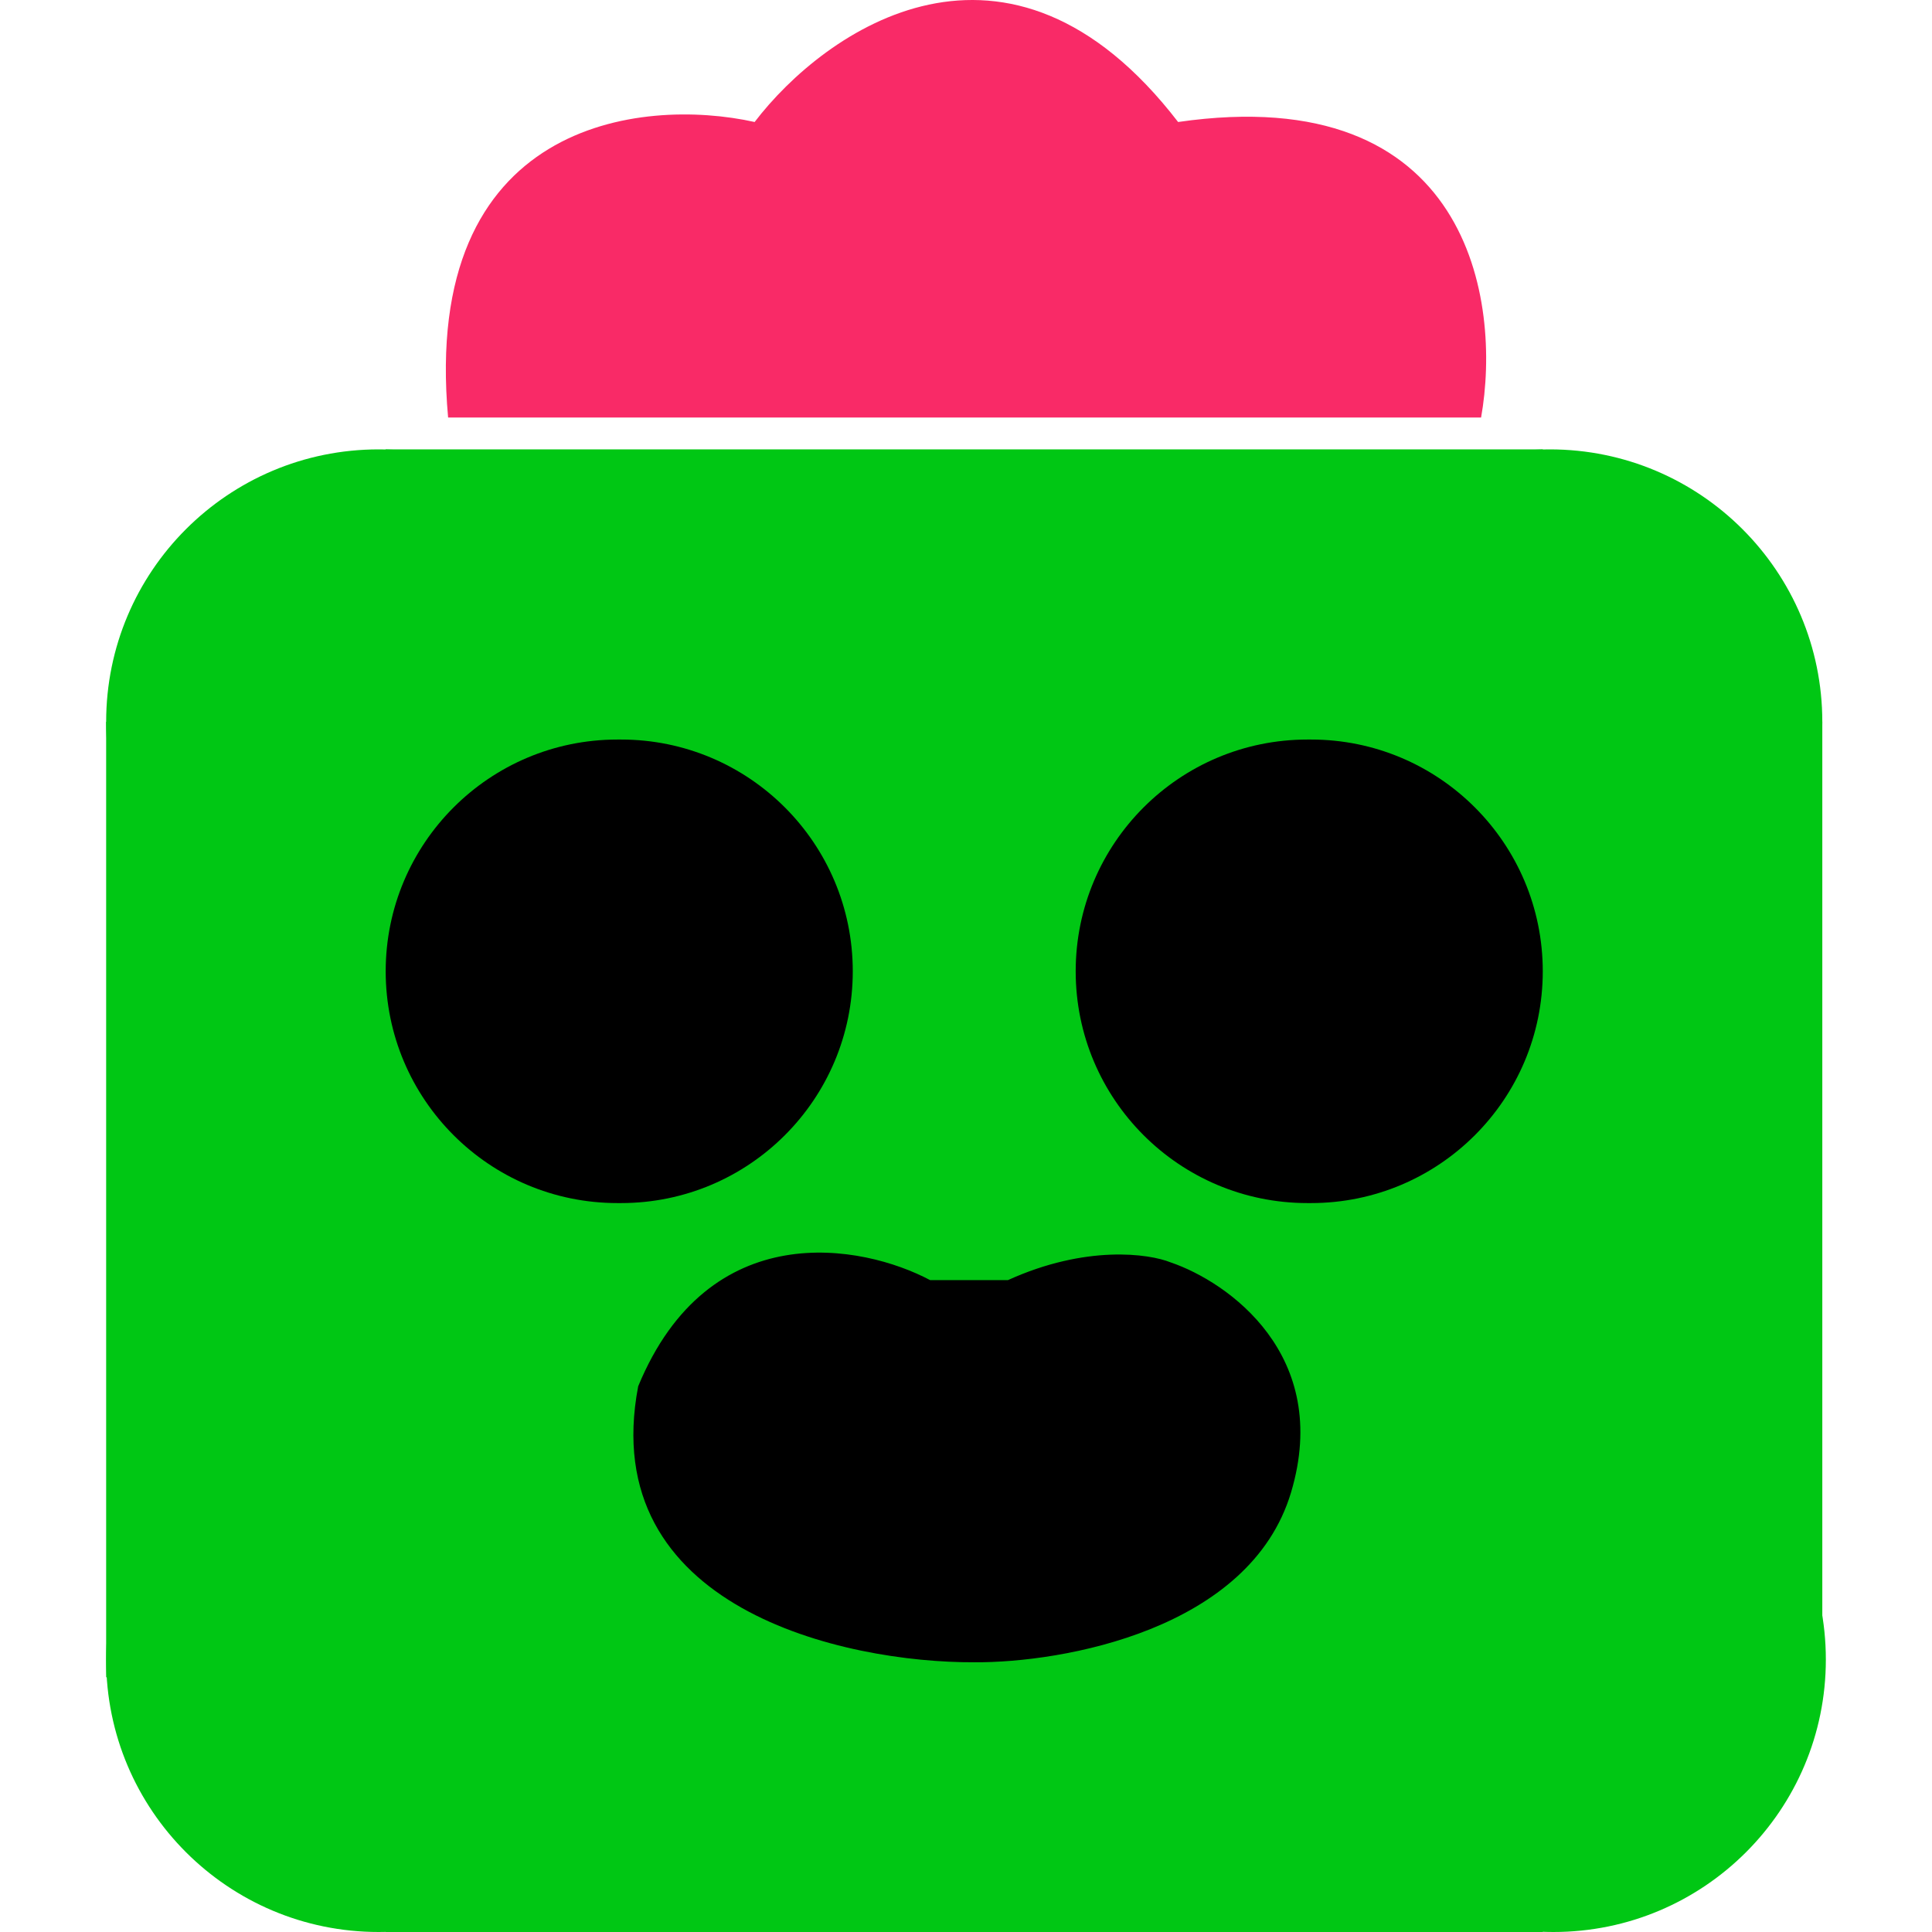
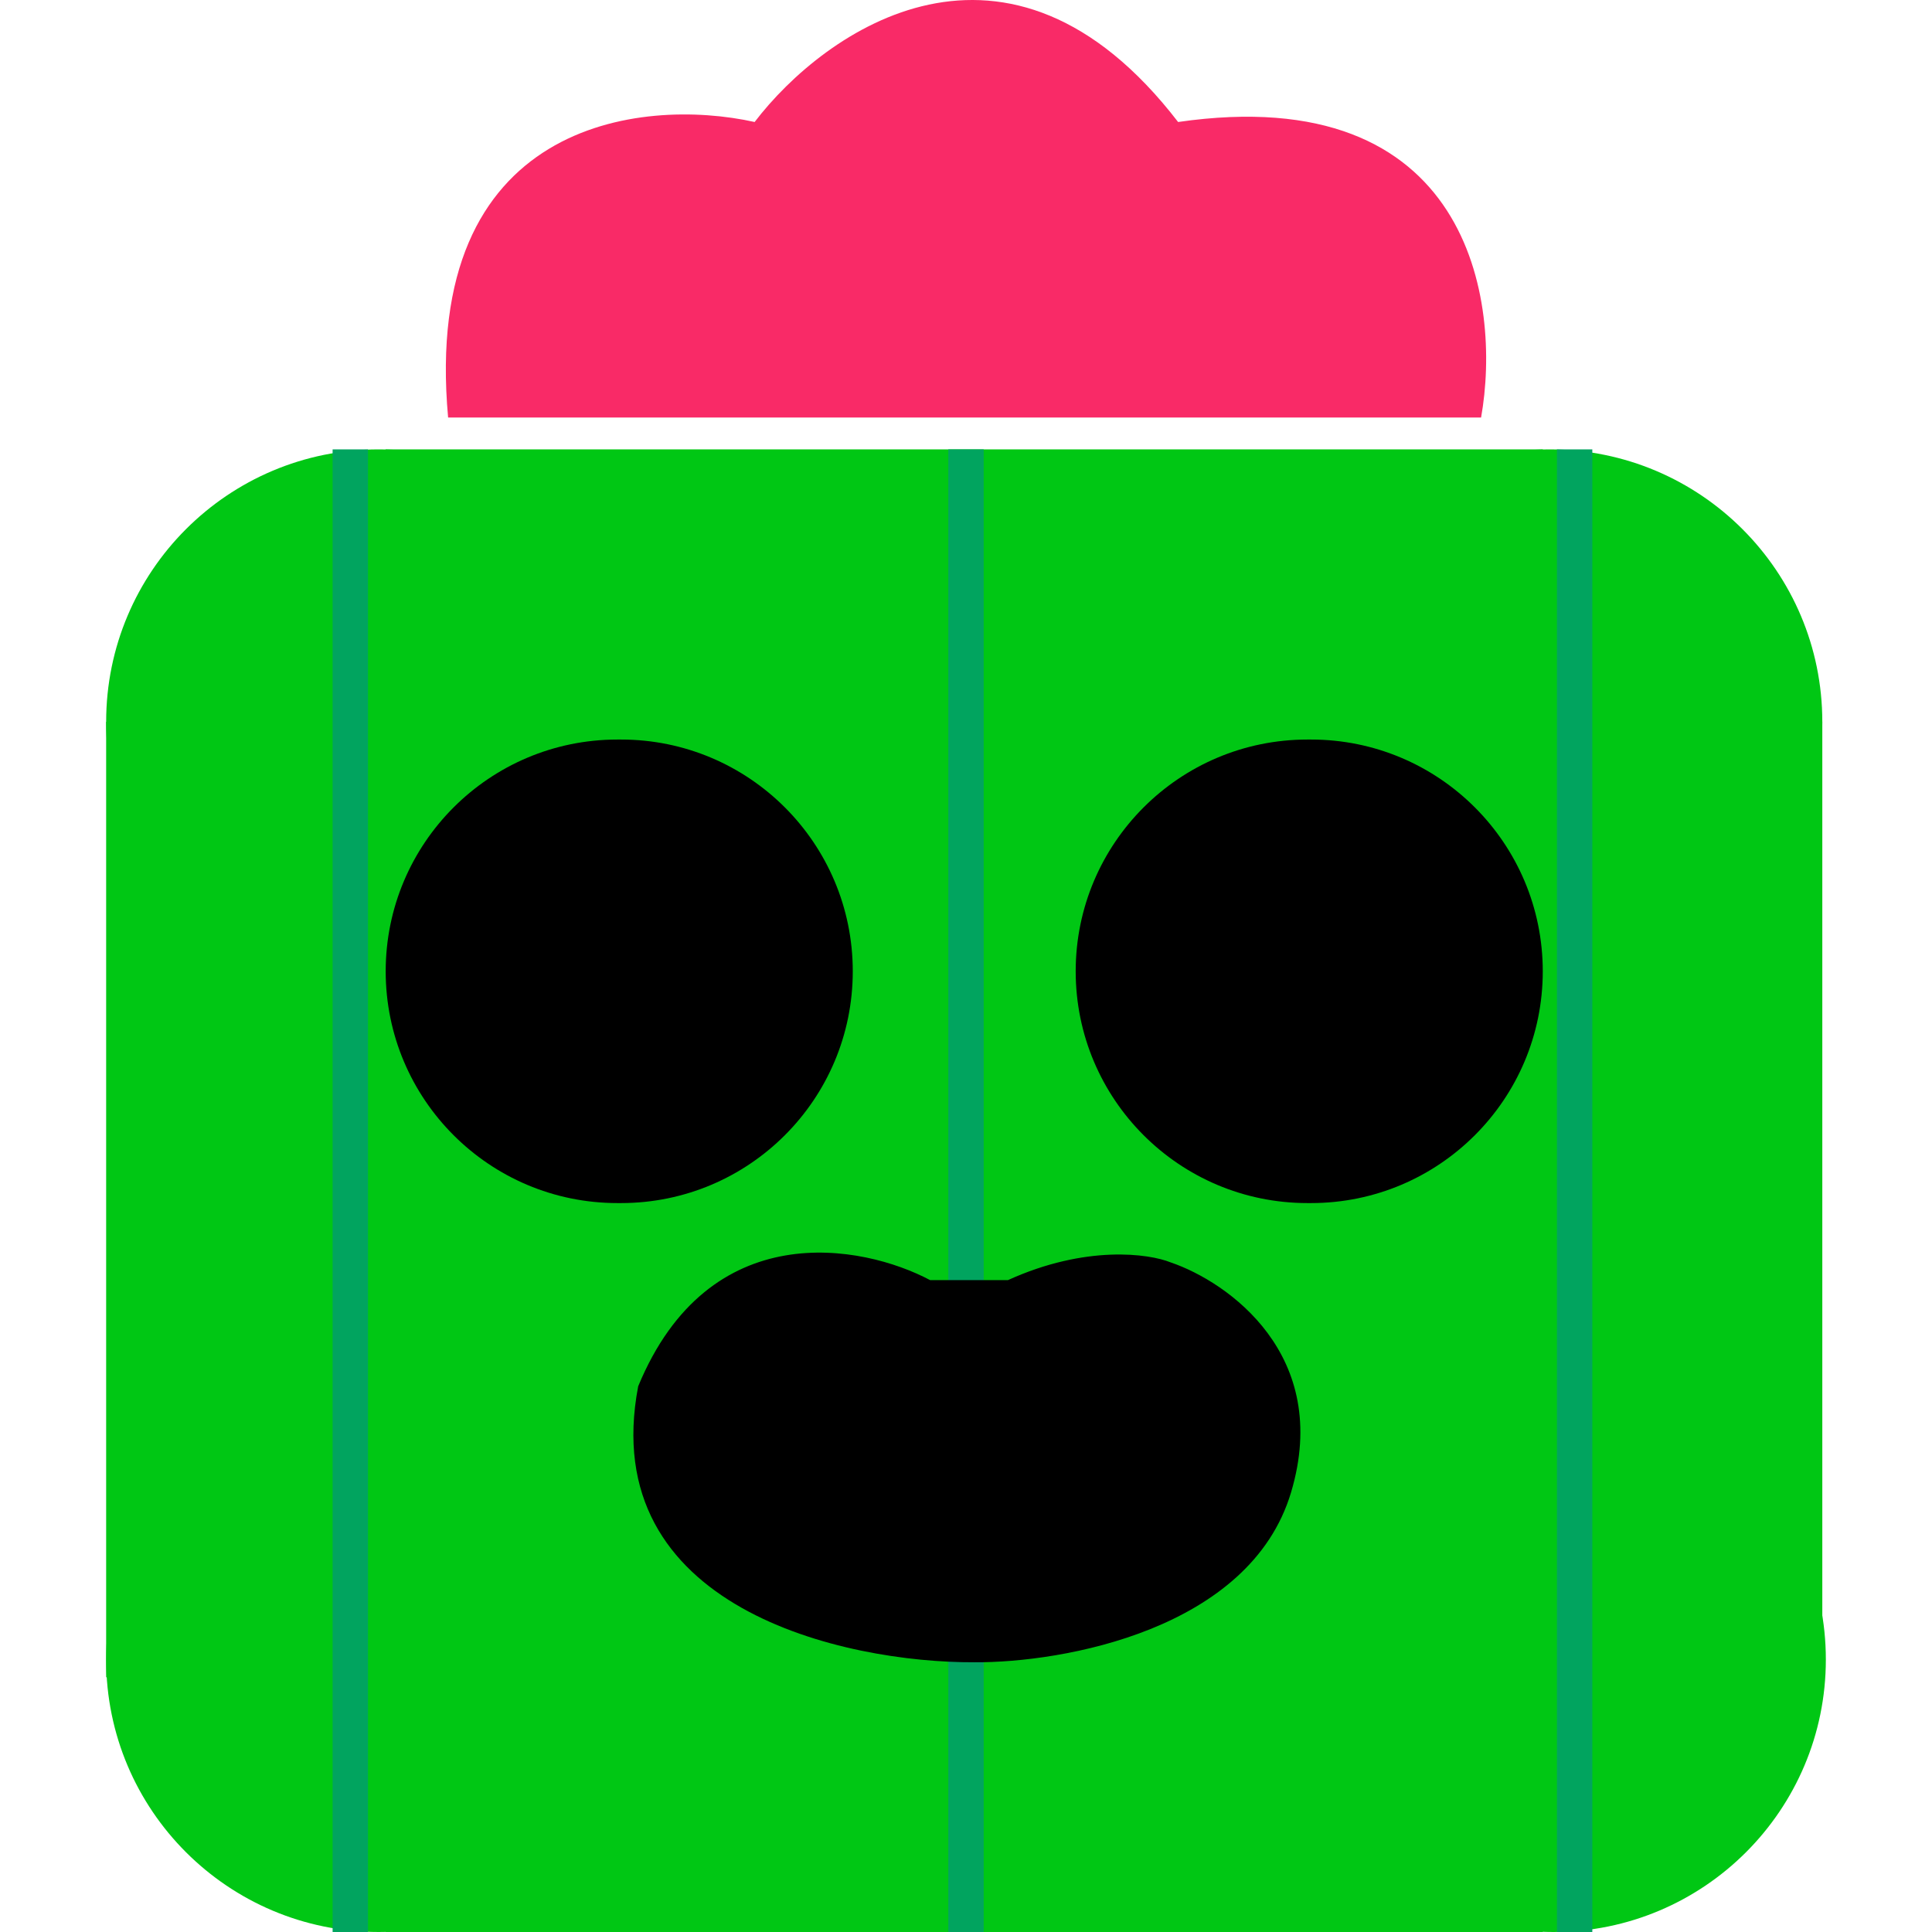
<svg xmlns="http://www.w3.org/2000/svg" width="546" height="546" viewBox="0 0 546 546" fill="none">
  <path d="M418.568 118H126.64C119.029 34.08 181.22 27.352 213.267 34.478C233.129 8.46 284.872 -27.965 332.942 34.478C415.463 22.546 424.409 85.188 418.568 118Z" fill="#F92A67" />
  <rect x="30" y="392" width="154" height="154" rx="77" fill="#00C714" />
  <rect x="30" y="127" width="154" height="154" rx="77" fill="#00C714" />
  <rect x="362" y="392" width="154" height="154" rx="77" fill="#00C714" />
  <rect x="361" y="127" width="154" height="154" rx="77" fill="#00C714" />
  <rect width="485" height="270" transform="translate(30 204)" fill="#00C714" />
  <rect width="327" height="419" transform="translate(109 127)" fill="#00C714" />
+   <rect width="10" height="419" transform="translate(94 127)" fill="#01A45F" />
+   <rect width="10" height="419" transform="translate(440 127)" fill="#01A45F" />
+   <rect width="10" height="419" transform="translate(268 127)" fill="#01A45F" />
  <path d="M180.36 391.772C200.36 343.372 243.694 351.605 262.86 361.772H284.86C306.86 351.772 324.694 354.272 330.86 356.772C347.027 362.272 376.46 382.972 364.86 421.772C353.26 460.572 300.36 469.938 275.36 469.772C238.694 469.938 168.36 454.572 180.36 391.772Z" fill="black" />
  <rect x="109" y="209" width="132" height="131" rx="65.5" fill="black" />
  <rect x="304" y="209" width="132" height="131" rx="65.5" fill="black" />
</svg>
